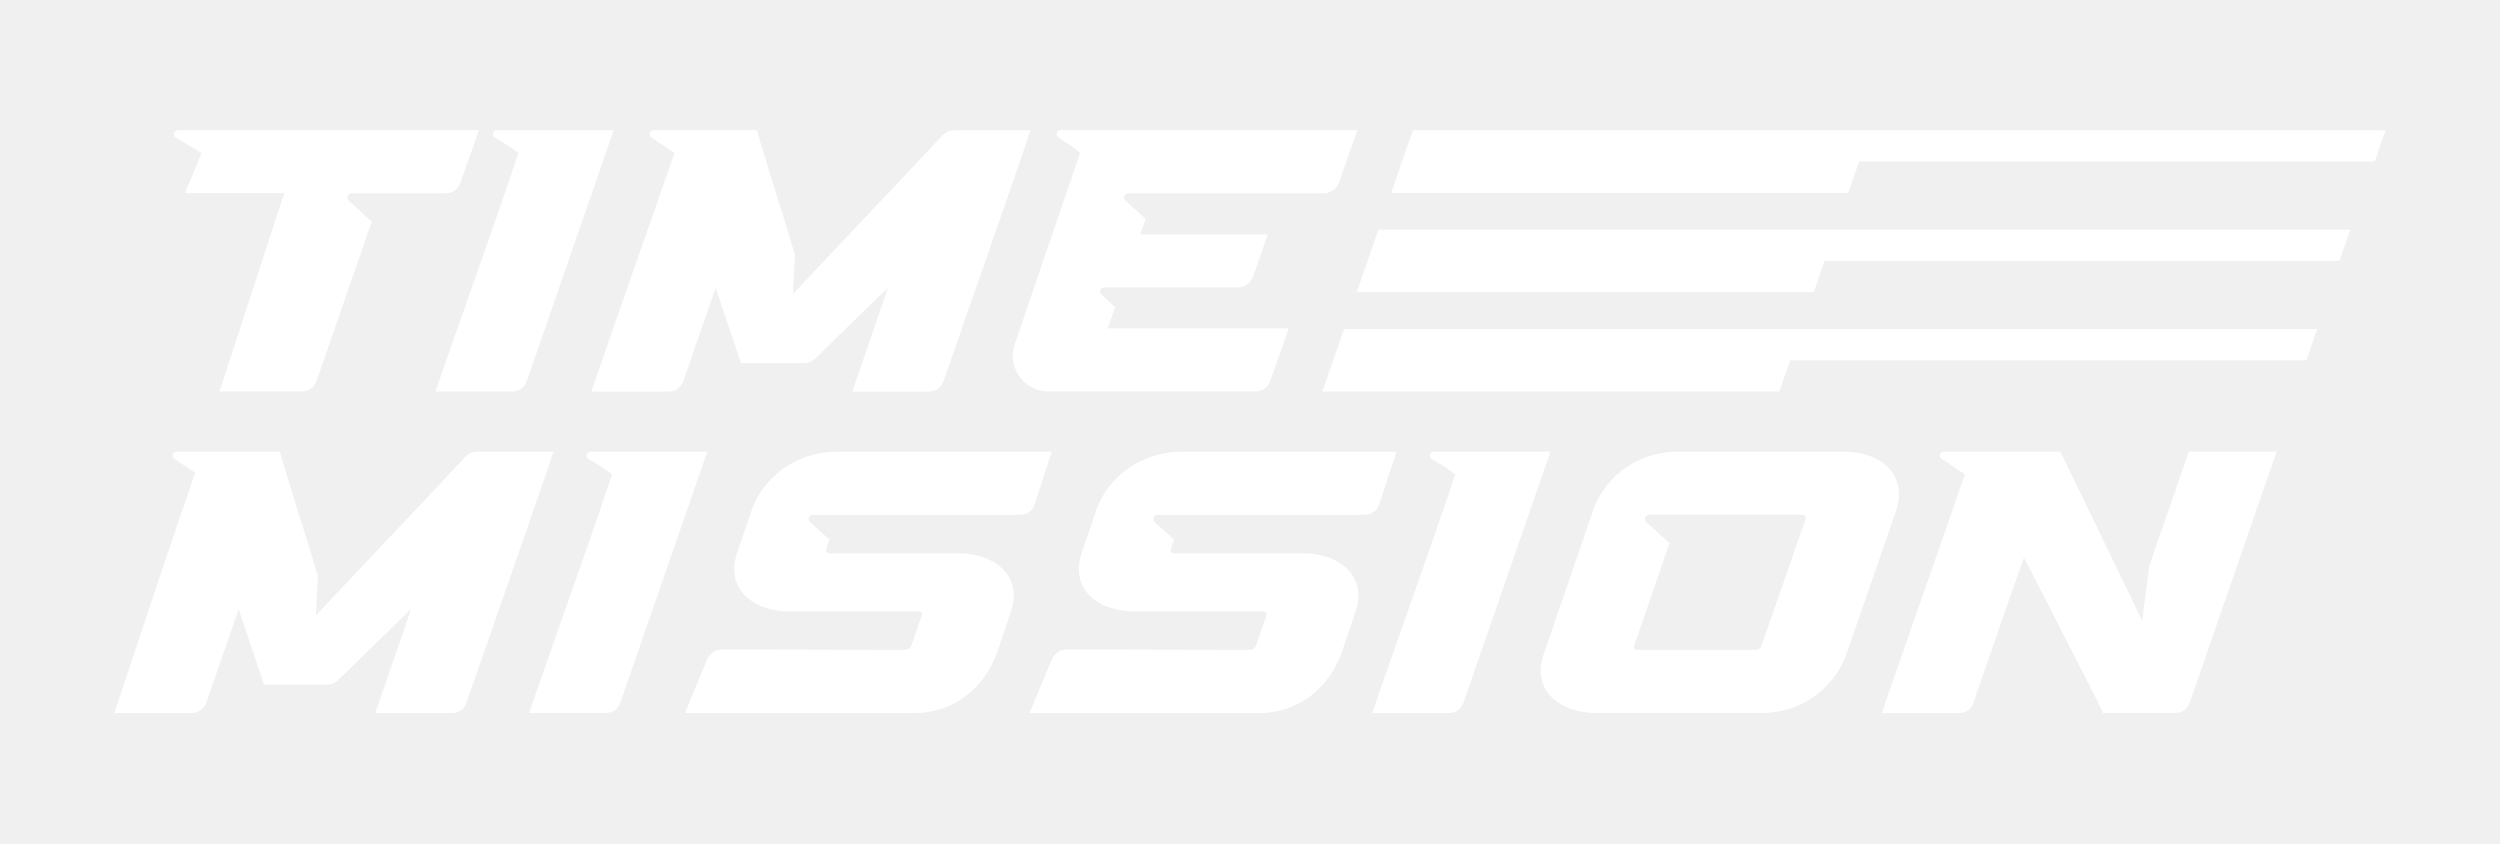
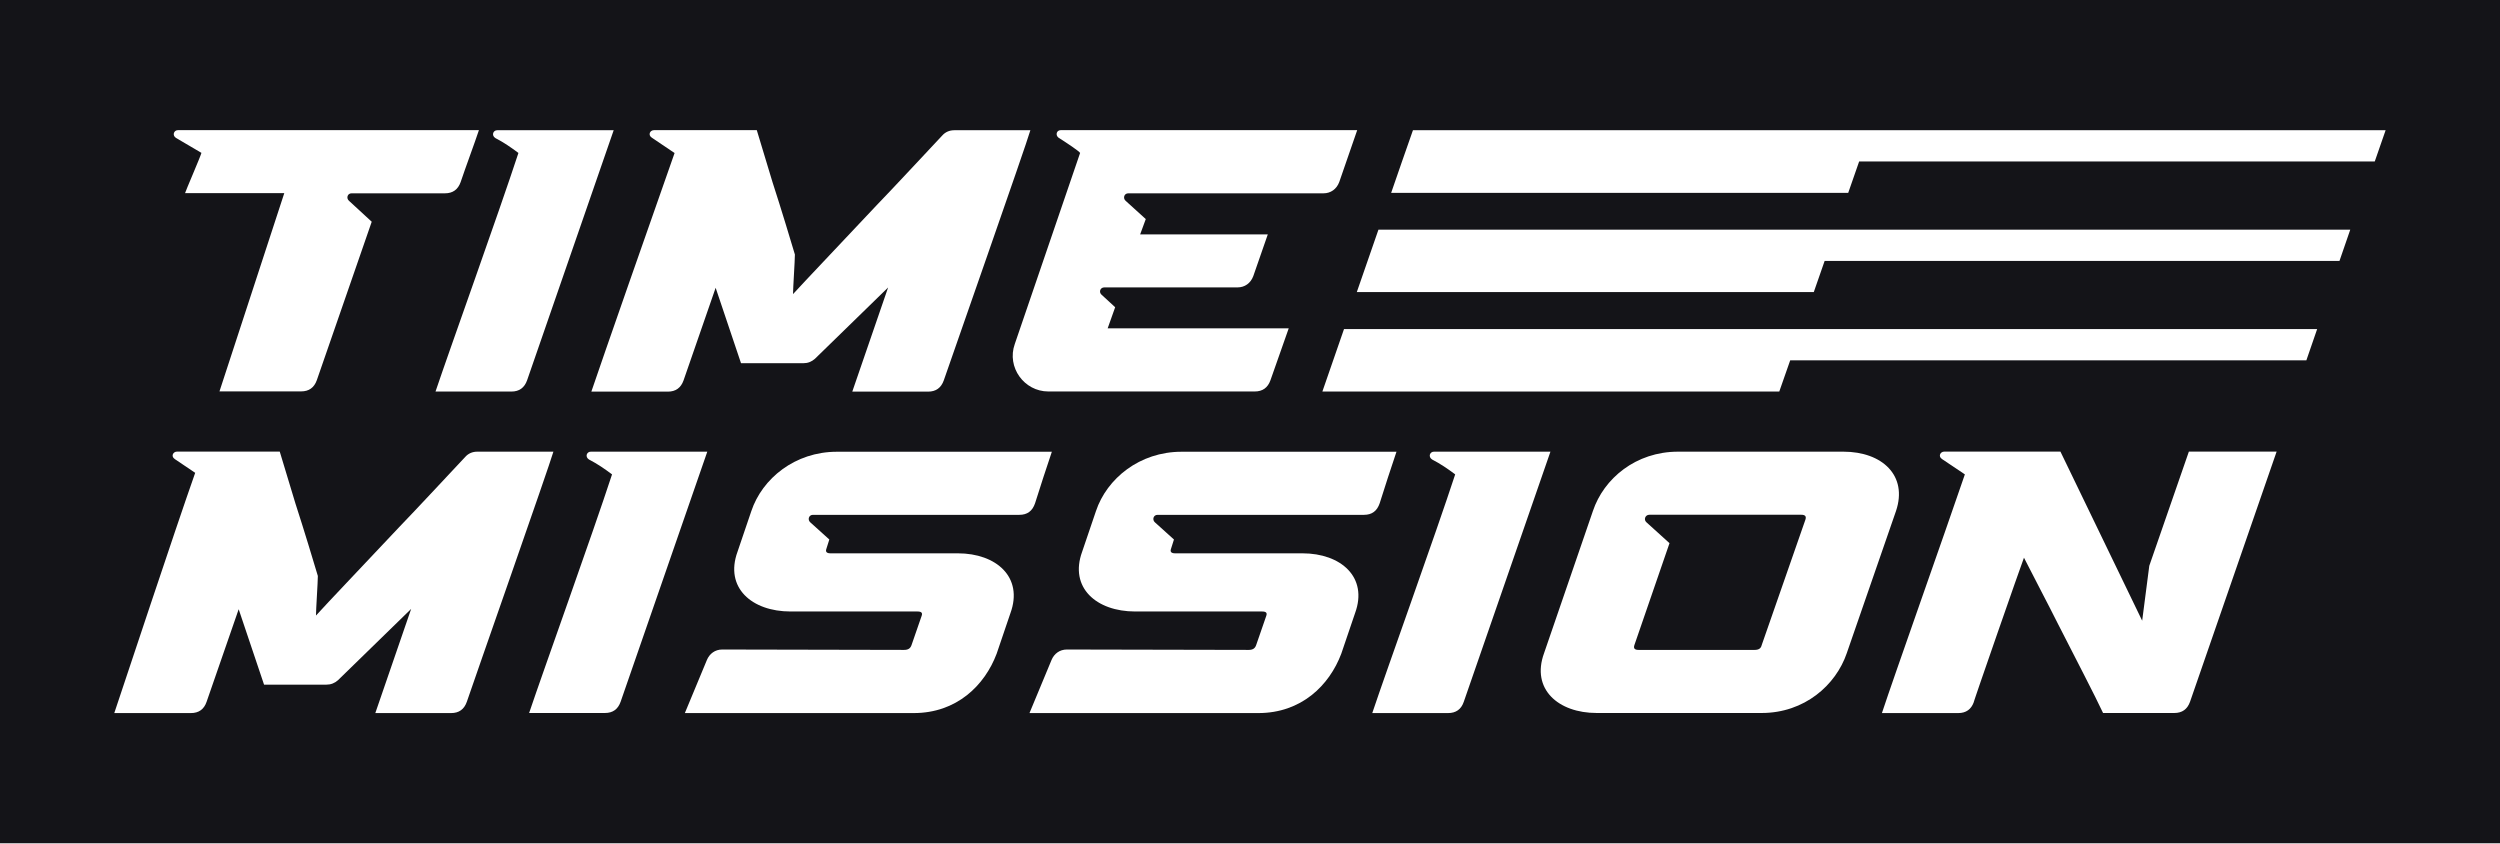
<svg xmlns="http://www.w3.org/2000/svg" version="1.0" id="Layer_1" x="0px" y="0px" viewBox="0 0 3202 1080" style="enable-background:new 0 0 3202 1080;" xml:space="preserve">
  <style type="text/css">
	.st0{fill:#FFFFFF;}
</style>
+   <rect width="3202" height="1080" fill="#141418" />
  <g>
    <g>
      <path class="st0" d="M146.4,913.2c13.4-39.7,76.8-231.6,103.6-307.6L223.9,588c-5.3-3.4-2.4-9.6,2.9-9.6h131.5l20.1,66.5    c11.5,35.4,23.4,75.1,28.7,92.8c0,7.6-2.4,43-2.4,50.7c14.3-15.8,62.1-66,106.6-113.3c26.3-27.3,54-57.4,84.6-89.9    c3.8-4.3,9.1-6.7,15.3-6.7h97.6c-4.8,17.2-105.7,304.6-110.9,320.4c-3.4,9.6-10,14.4-20.1,14.4h-97.1l45.9-133.4l-93.7,91.3    c-4.3,3.8-9.1,5.7-14.8,5.7h-79.9l-32.5-96.6l-41.1,118.6c-3.3,9.6-10,14.4-20.1,14.4H146.4z" />
      <path class="st0" d="M783.9,607.6c-9.6-7.2-18.6-13.4-29.6-19.1c-5.3-3.4-2.9-10,2.4-10h149.2L794.9,898.8    c-3.4,9.6-10,14.4-20.1,14.4h-97.1C696.9,856.3,759,683.7,783.9,607.6z" />
      <path class="st0" d="M877.2,913.2l28.2-67.9c3.4-8.1,10.5-13.4,19.6-13.4l232.9,0.5c5.3,0,8.1-1.9,9.6-6.2l12.9-37.3    c1.4-3.8,0-5.7-5.3-5.7h-162.6c-49.7,0-84.6-30.6-67.9-76.5l17.7-52.1c13.9-41.6,55.9-76,109.5-76h275.4    c-8.1,24.4-13.9,41.6-21.5,66c-3.4,10-10,14.8-20.1,14.8h-264.4c-5.3,0-7.2,6.2-3.4,9.6l24.4,22l-3.8,12c-1.4,3.8,0.5,5.7,5.3,5.7    h163.1c49.3,0,84.1,30.6,67.4,76.5l-17.7,52.1c-15.3,40.6-51.2,76-106.2,76H877.2z" />
      <path class="st0" d="M1318.6,913.2l28.2-67.9c3.4-8.1,10.5-13.4,19.6-13.4l232.9,0.5c5.3,0,8.1-1.9,9.6-6.2l12.9-37.3    c1.4-3.8,0-5.7-5.3-5.7h-162.6c-49.7,0-84.6-30.6-67.9-76.5l17.7-52.1c13.9-41.6,55.9-76,109.5-76h275.4    c-8.1,24.4-13.9,41.6-21.5,66c-3.4,10-10,14.8-20.1,14.8h-264.4c-5.3,0-7.2,6.2-3.4,9.6l24.4,22l-3.8,12c-1.4,3.8,0.5,5.7,5.3,5.7    h163.1c49.3,0,84.2,30.6,67.4,76.5l-17.7,52.1c-15.3,40.6-51.2,76-106.2,76H1318.6z" />
      <path class="st0" d="M1863.8,607.6c-9.6-7.2-18.6-13.4-29.6-19.1c-5.3-3.4-2.9-10,2.4-10h149.2l-111,320.4    c-3.3,9.6-10,14.4-20.1,14.4h-97.1C1776.7,856.3,1838.9,683.7,1863.8,607.6z" />
      <path class="st0" d="M1977.6,836.7l62.6-182.2c13.9-41.6,55-76,109-76h211.8c49.7,0,82.7,30.6,67.4,76l-63.1,182.2    c-13.9,40.7-54,76.5-109,76.5H2045C1995.8,913.2,1960.9,882.6,1977.6,836.7z M2098.6,832.4h148.7c5.3,0,8.1-1.9,9.1-6.2l56-160.7    c1.4-4.3-0.5-6.2-5.3-6.2h-194.6c-5.3,0-7.6,6.2-3.8,9.6l29.6,26.8l-45,130.6C2091.9,830.5,2093.8,832.4,2098.6,832.4z" />
      <path class="st0" d="M2410.4,913.2c14.8-45,79.4-227.1,106.2-305.6l-29.2-19.6c-5.3-3.4-2.4-9.6,2.9-9.6H2639l104.7,216.6    l9.1-70.3l50.7-146.3h112.4l-110.9,320.4c-3.4,9.6-10.1,14.4-20.1,14.4h-91.3c-10-21.5-35.4-70.3-58.3-115.2    c-13.4-26.8-27.7-53.5-43-83.7c-1.9,4.3-67.9,193.7-64.1,184.6c-3.4,9.6-10,14.4-20.1,14.4H2410.4z" />
    </g>
    <g>
      <path class="st0" d="M450.3,247.6h119.6c10,0,16.7-4.8,20.1-14.4c6.2-18.6,18.2-50.7,23.4-66.5H227.9c-5.3,0-7.7,6.7-2.4,10    l32.5,19.1c-1.4,5.3-20.1,48.3-21,51.6h127.1l-83,253.9h104.6c10,0,16.7-4.8,20.1-14.4L476.1,284L447,257.2    C443.1,253.8,445,247.6,450.3,247.6z" />
      <path class="st0" d="M636.8,166.8c-5.3,0-7.6,6.7-2.4,10c11,5.7,20.1,12,29.6,19.1c-24.9,76-87,248.7-106.2,305.6H655    c10,0,16.7-4.8,20.1-14.4L786,166.8H636.8z" />
      <path class="st0" d="M1222.2,166.8c-6.2,0-11.5,2.4-15.3,6.7c-30.6,32.5-58.3,62.6-84.6,89.9c-44.5,47.4-92.3,97.6-106.6,113.3    c0-7.6,2.4-43,2.4-50.7c-5.3-17.7-17.2-57.4-28.7-92.8l-20.1-66.5H837.7c-5.3,0-8.1,6.2-2.9,9.6L864,196    c-26.8,76-93.2,265.9-106.6,305.6h98c10,0,16.7-4.8,20.1-14.4l41.1-118.6l32.5,96.6h79.9c5.7,0,10.5-1.9,14.8-5.7l93.7-91.3    l-45.9,133.4h97.1c10,0,16.7-4.8,20.1-14.4c5.3-15.8,106.2-303.2,110.9-320.4H1222.2z" />
      <path class="st0" d="M1428.3,393.5l-17.7-16.3c-3.4-3.3-1.4-9.1,3.8-9.1h170.7c9.1,0,16.7-5.3,20.1-14.4l18.6-53.5h-163.5    l7.2-19.6l-25.8-23.4c-3.8-3.4-1.9-9.6,3.4-9.6h250.1c9.1,0,16.7-5.3,20.1-14.4l23-66.5h-379.7c-5.3,0-7.2,6.2-2.9,9.6    c11.9,7.6,26.3,17.2,27.7,19.6l-83.7,244.8c-10.5,29.6,12,60.7,43,60.7h264.4c10,0,16.7-4.8,20.1-14.4l23.4-66.5h-231.9    L1428.3,393.5z" />
    </g>
    <g>
      <polygon class="st0" points="1809.7,166.8 1795.7,206.8 1781.8,247 2367.2,247 2381.2,206.8 3041.6,206.8 3055.5,166.8   " />
      <polygon class="st0" points="1737.8,374.1 2323.1,374.1 2337,334.2 2996.4,334.2 3010.2,294.2 1765.5,294.2   " />
      <polygon class="st0" points="1693.7,501.5 2278.9,501.5 2292.9,461.5 2954,461.5 2967.8,421.5 1721.4,421.5   " />
    </g>
  </g>
</svg>
